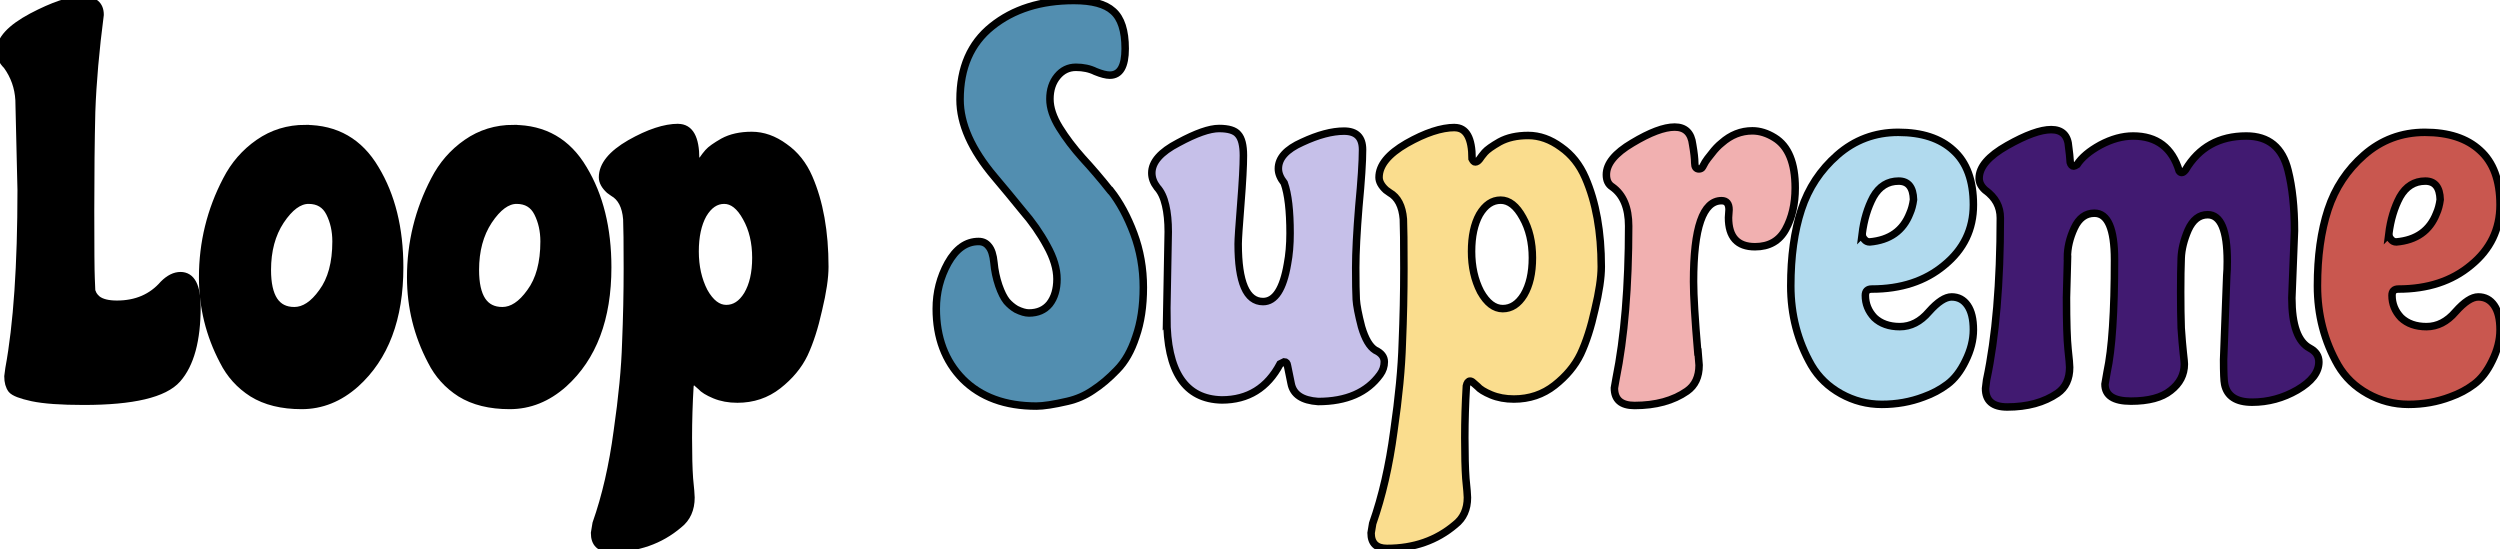
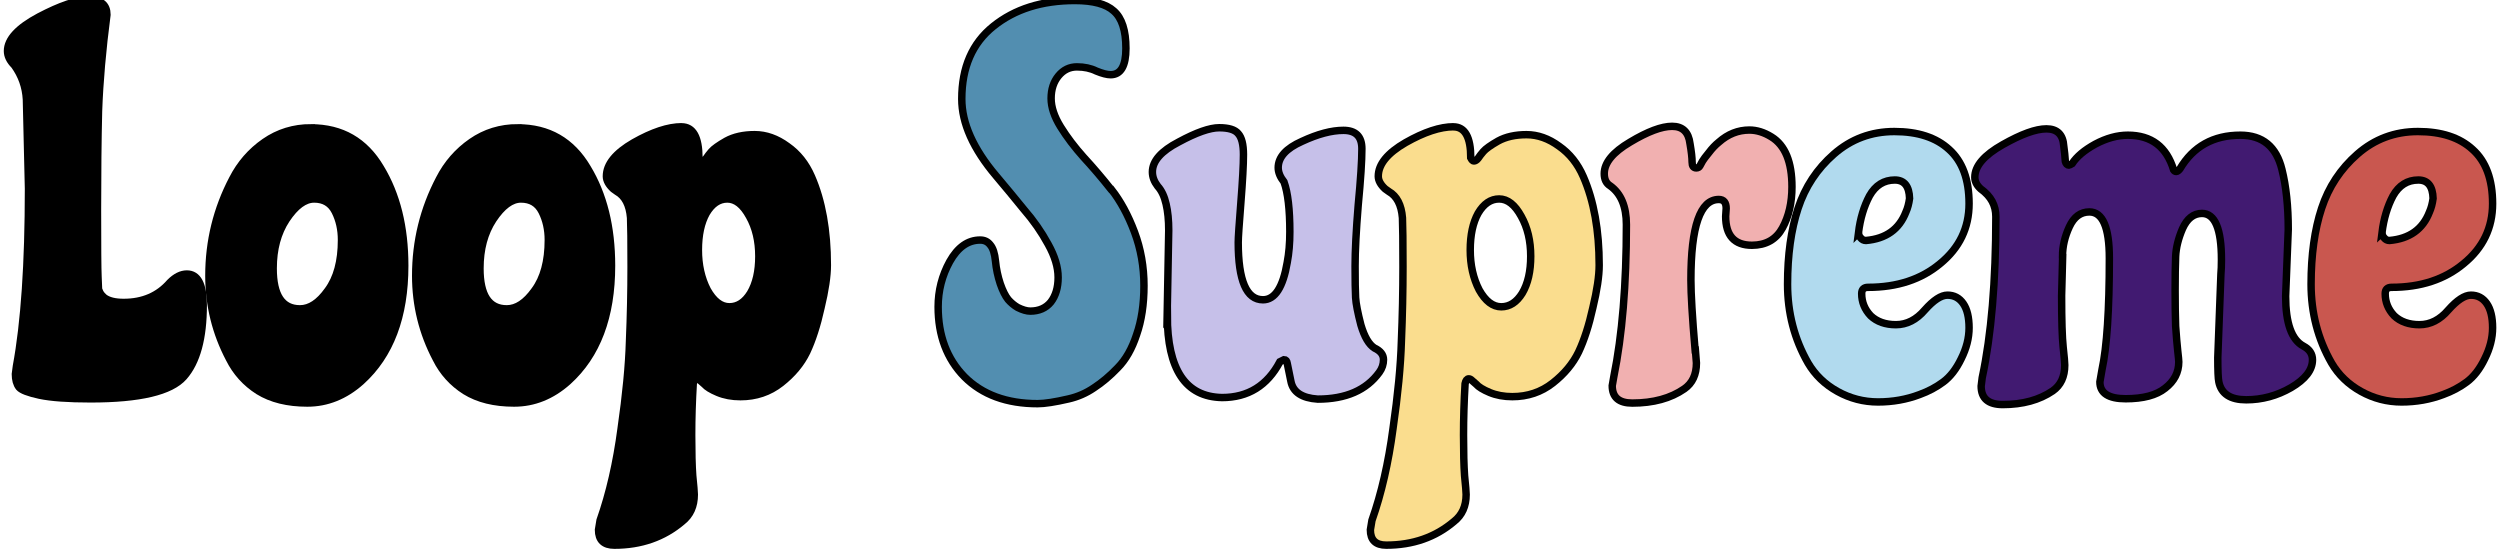
- <svg xmlns="http://www.w3.org/2000/svg" version="1.1" viewBox="0 0 33.323 7.31">
-   <g transform="translate(-.027314 -.030164)" stroke-width=".1" stroke="black" aria-label="Loop Supreme">
-     <path d="m2.652 4.122q0 0.663-0.261 0.96-0.261 0.296-1.249 0.296-0.452 0-0.684-0.049-0.226-0.049-0.275-0.106-0.049-0.064-0.049-0.176l0.014-0.106q0.162-0.875 0.162-2.378l-0.028-1.199q-0.014-0.254-0.162-0.459-0.092-0.092-0.092-0.191 0-0.233 0.423-0.459 0.43-0.226 0.67-0.226 0.24 0 0.24 0.198-0.092 0.706-0.113 1.291-0.014 0.579-0.014 1.326 0 0.741 0.007 0.896 0.007 0.155 0.007 0.169 0.007 0.014 0.021 0.049 0.021 0.035 0.056 0.064 0.085 0.064 0.261 0.064 0.388 0 0.621-0.268 0.113-0.113 0.226-0.113 0.219 0 0.219 0.416z" />
-     <path d="m4.098 1.745q0.614 0 0.931 0.536 0.325 0.536 0.325 1.312 0 1.023-0.586 1.552-0.325 0.289-0.72 0.289-0.395 0-0.656-0.162-0.254-0.162-0.388-0.43-0.275-0.522-0.275-1.115 0-0.691 0.318-1.298 0.155-0.303 0.43-0.494 0.275-0.191 0.621-0.191zm0.409 1.503q0-0.212-0.085-0.381-0.085-0.169-0.282-0.169-0.191 0-0.374 0.275-0.176 0.268-0.176 0.656 0 0.543 0.36 0.543 0.198 0 0.374-0.247 0.183-0.247 0.183-0.677z" />
-     <path d="m6.871 1.745q0.614 0 0.931 0.536 0.325 0.536 0.325 1.312 0 1.023-0.586 1.552-0.325 0.289-0.72 0.289t-0.656-0.162q-0.254-0.162-0.388-0.43-0.275-0.522-0.275-1.115 0-0.691 0.318-1.298 0.155-0.303 0.43-0.494 0.275-0.191 0.621-0.191zm0.409 1.503q0-0.212-0.085-0.381-0.085-0.169-0.282-0.169-0.191 0-0.374 0.275-0.176 0.268-0.176 0.656 0 0.543 0.36 0.543 0.198 0 0.374-0.247 0.183-0.247 0.183-0.677z" />
-     <path d="m9.066 1.731q0.233 0 0.233 0.416 0.021 0.042 0.042 0.042 0.028 0 0.056-0.035 0.028-0.042 0.071-0.092 0.049-0.056 0.198-0.141 0.155-0.085 0.381-0.085 0.226 0 0.437 0.155 0.212 0.148 0.325 0.409 0.212 0.487 0.212 1.185 0 0.219-0.085 0.572-0.078 0.353-0.191 0.593-0.113 0.233-0.346 0.416-0.233 0.183-0.543 0.183-0.169 0-0.303-0.056-0.134-0.056-0.183-0.113l-0.056-0.049q-0.021-0.021-0.042-0.021-0.035 0-0.049 0.064-0.021 0.353-0.021 0.691 0 0.346 0.014 0.543 0.021 0.205 0.021 0.254 0 0.233-0.162 0.36-0.374 0.318-0.91 0.318-0.212 0-0.212-0.205l0.021-0.127q0.191-0.543 0.282-1.228 0.099-0.684 0.113-1.178 0.021-0.501 0.021-0.995 0-0.501-0.007-0.656-0.021-0.261-0.183-0.353l-0.049-0.035q-0.092-0.085-0.092-0.169 0-0.24 0.367-0.452 0.374-0.212 0.642-0.212zm0.226 1.651q0 0.303 0.12 0.536 0.127 0.226 0.296 0.226 0.169 0 0.282-0.183 0.113-0.191 0.113-0.494 0-0.31-0.127-0.536-0.127-0.233-0.296-0.233t-0.282 0.191q-0.106 0.191-0.106 0.494z" />
-     <path fill="#528eb0ff" d="m14.83 2.57q0.183 0.233 0.31 0.572 0.127 0.339 0.127 0.72 0 0.374-0.099 0.656-0.092 0.282-0.254 0.445-0.155 0.162-0.318 0.268-0.155 0.106-0.339 0.148-0.275 0.064-0.416 0.064-0.621 0-0.981-0.36-0.353-0.36-0.353-0.938 0-0.325 0.155-0.607 0.162-0.289 0.409-0.289 0.085 0 0.134 0.064 0.056 0.064 0.071 0.219 0.014 0.155 0.064 0.303 0.049 0.141 0.106 0.212 0.056 0.064 0.127 0.106 0.099 0.049 0.169 0.049 0.176 0 0.275-0.12 0.099-0.127 0.099-0.332t-0.134-0.445q-0.134-0.247-0.325-0.466-0.183-0.226-0.374-0.452-0.459-0.543-0.459-1.03 0-0.635 0.423-0.974 0.43-0.346 1.094-0.346 0.367 0 0.522 0.141 0.162 0.141 0.162 0.501 0 0.353-0.205 0.353-0.071 0-0.191-0.049-0.113-0.056-0.261-0.056-0.148 0-0.247 0.12-0.099 0.12-0.099 0.303 0 0.176 0.127 0.381t0.31 0.409q0.183 0.198 0.367 0.43z" />
-     <path fill="#c6c0e9ff" d="m15.578 4.263 0.021-1.143q0-0.205-0.035-0.353-0.035-0.155-0.113-0.24-0.071-0.092-0.071-0.191 0-0.219 0.353-0.402 0.353-0.191 0.543-0.191t0.254 0.078q0.071 0.078 0.071 0.282 0 0.205-0.035 0.649-0.035 0.437-0.035 0.529 0 0.769 0.332 0.769 0.24 0 0.325-0.501 0.035-0.183 0.035-0.409 0-0.452-0.078-0.67-0.078-0.099-0.078-0.191 0-0.212 0.318-0.353 0.318-0.148 0.557-0.148 0.247 0 0.247 0.247 0 0.24-0.049 0.755-0.042 0.515-0.042 0.818 0 0.296 0.007 0.423 0.007 0.12 0.071 0.367 0.071 0.24 0.183 0.31 0.12 0.056 0.12 0.155 0 0.092-0.056 0.169-0.261 0.36-0.826 0.36-0.318-0.021-0.36-0.24l-0.049-0.24q-0.007-0.049-0.042-0.049l-0.056 0.028q-0.254 0.48-0.776 0.48-0.734-0.014-0.734-1.101z" />
-     <path fill="#fadd8eff" d="m19.416 1.731q0.233 0 0.233 0.416 0.021 0.042 0.042 0.042 0.028 0 0.056-0.035 0.028-0.042 0.071-0.092 0.049-0.056 0.198-0.141 0.155-0.085 0.381-0.085t0.437 0.155q0.212 0.148 0.325 0.409 0.212 0.487 0.212 1.185 0 0.219-0.085 0.572-0.078 0.353-0.191 0.593-0.113 0.233-0.346 0.416-0.233 0.183-0.543 0.183-0.169 0-0.303-0.056-0.134-0.056-0.183-0.113l-0.056-0.049q-0.021-0.021-0.042-0.021-0.035 0-0.049 0.064-0.021 0.353-0.021 0.691 0 0.346 0.014 0.543 0.021 0.205 0.021 0.254 0 0.233-0.162 0.36-0.374 0.318-0.91 0.318-0.212 0-0.212-0.205l0.021-0.127q0.191-0.543 0.282-1.228 0.099-0.684 0.113-1.178 0.021-0.501 0.021-0.995 0-0.501-0.007-0.656-0.021-0.261-0.183-0.353l-0.049-0.035q-0.092-0.085-0.092-0.169 0-0.24 0.367-0.452 0.374-0.212 0.642-0.212zm0.226 1.651q0 0.303 0.12 0.536 0.127 0.226 0.296 0.226t0.282-0.183q0.113-0.191 0.113-0.494 0-0.31-0.127-0.536-0.127-0.233-0.296-0.233-0.169 0-0.282 0.191-0.106 0.191-0.106 0.494z" />
-     <path fill="#f1b0b0ff" d="m22.661 4.722 0.014 0.176q0 0.233-0.162 0.346-0.275 0.191-0.699 0.191-0.268 0-0.268-0.233l0.021-0.12q0.169-0.833 0.169-2.039 0-0.367-0.219-0.522-0.078-0.049-0.078-0.162 0-0.219 0.346-0.423 0.353-0.212 0.564-0.212 0.212 0 0.24 0.233 0.028 0.162 0.028 0.247 0 0.078 0.056 0.078 0.035 0 0.049-0.028 0.021-0.035 0.035-0.064 0.021-0.035 0.085-0.113 0.064-0.085 0.134-0.141 0.183-0.162 0.409-0.162 0.148 0 0.296 0.092 0.275 0.169 0.275 0.67 0 0.318-0.127 0.55-0.127 0.233-0.409 0.233-0.353 0-0.353-0.388l0.007-0.106q0-0.12-0.099-0.12-0.374 0-0.374 1.079 0 0.282 0.056 0.938z" />
-     <path fill="#b1daeeff" d="m24.849 3.149q0 0.042 0.028 0.071 0.028 0.035 0.071 0.035 0.402-0.035 0.536-0.381 0.035-0.078 0.049-0.183-0.007-0.247-0.198-0.247-0.219 0-0.339 0.212-0.113 0.212-0.148 0.494zm0.48-1.355q0.473 0 0.734 0.24 0.268 0.24 0.268 0.727 0 0.487-0.388 0.804-0.381 0.318-0.967 0.318-0.085 0-0.085 0.085 0 0.169 0.12 0.296 0.127 0.12 0.339 0.12 0.219 0 0.388-0.198 0.176-0.198 0.303-0.198 0.134 0 0.212 0.113 0.078 0.113 0.078 0.325 0 0.205-0.106 0.416-0.099 0.205-0.24 0.31-0.141 0.106-0.318 0.169-0.261 0.099-0.557 0.099-0.289 0-0.543-0.141-0.254-0.141-0.395-0.381-0.275-0.48-0.275-1.058 0-0.586 0.141-1.016 0.141-0.43 0.48-0.727 0.346-0.303 0.811-0.303z" />
-     <path fill="#411a71ff" d="m27.586 3.466-0.014 0.529q0 0.494 0.021 0.691 0.021 0.191 0.021 0.24 0 0.233-0.162 0.346-0.268 0.183-0.67 0.183-0.289 0-0.289-0.247l0.014-0.113q0.183-0.861 0.183-2.159 0-0.113-0.049-0.205-0.049-0.092-0.155-0.169-0.078-0.071-0.078-0.155 0-0.226 0.374-0.437 0.374-0.212 0.586-0.212 0.219 0 0.233 0.233 0.014 0.099 0.021 0.205 0.014 0.049 0.049 0.049 0.007 0 0.042-0.021 0.092-0.141 0.31-0.261 0.226-0.12 0.437-0.12 0.473 0 0.614 0.466 0.014 0.021 0.035 0.021t0.049-0.035q0.268-0.452 0.811-0.452 0.445 0 0.557 0.459 0.085 0.339 0.085 0.804l-0.035 0.896q0 0.543 0.24 0.67 0.12 0.064 0.12 0.183 0 0.205-0.289 0.374-0.282 0.162-0.6 0.162t-0.367-0.24q-0.014-0.064-0.014-0.325l0.042-1.122q0.007-0.071 0.007-0.191 0-0.621-0.261-0.621-0.169 0-0.261 0.205-0.085 0.198-0.092 0.374-0.007 0.176-0.007 0.452t0.007 0.48q0.014 0.205 0.028 0.332 0.014 0.12 0.014 0.148 0 0.212-0.183 0.353-0.176 0.141-0.529 0.141-0.346 0-0.346-0.226l0.028-0.162q0.099-0.459 0.099-1.496 0-0.621-0.268-0.621-0.176 0-0.268 0.198-0.092 0.198-0.092 0.395z" />
-     <path fill="#c9574fff" d="m31.869 3.149q0 0.042 0.028 0.071 0.028 0.035 0.071 0.035 0.402-0.035 0.536-0.381 0.035-0.078 0.049-0.183-0.007-0.247-0.198-0.247-0.219 0-0.339 0.212-0.113 0.212-0.148 0.494zm0.48-1.355q0.473 0 0.734 0.24 0.268 0.24 0.268 0.727 0 0.487-0.388 0.804-0.381 0.318-0.967 0.318-0.085 0-0.085 0.085 0 0.169 0.12 0.296 0.127 0.12 0.339 0.12 0.219 0 0.388-0.198 0.176-0.198 0.303-0.198 0.134 0 0.212 0.113 0.078 0.113 0.078 0.325 0 0.205-0.106 0.416-0.099 0.205-0.24 0.31-0.141 0.106-0.318 0.169-0.261 0.099-0.557 0.099-0.289 0-0.543-0.141t-0.395-0.381q-0.275-0.48-0.275-1.058 0-0.586 0.141-1.016 0.141-0.43 0.48-0.727 0.346-0.303 0.811-0.303z" />
+ <svg xmlns="http://www.w3.org/2000/svg" version="1.1" viewBox="-0.1 0 33.523 7.41">
+   <g transform="translate(-.027314 -.030164)">
+     <g stroke-width=".1" stroke="black" aria-label="Loop Supreme">
+       <path d="m2.652 4.122q0 0.663-0.261 0.96-0.261 0.296-1.249 0.296-0.452 0-0.684-0.049-0.226-0.049-0.275-0.106-0.049-0.064-0.049-0.176l0.014-0.106q0.162-0.875 0.162-2.378l-0.028-1.199q-0.014-0.254-0.162-0.459-0.092-0.092-0.092-0.191 0-0.233 0.423-0.459 0.43-0.226 0.67-0.226t0.24 0.198q-0.092 0.706-0.113 1.291-0.014 0.579-0.014 1.326 0 0.741 0.007 0.896 0.007 0.155 0.007 0.169 0.007 0.014 0.021 0.049 0.021 0.035 0.056 0.064 0.085 0.064 0.261 0.064 0.388 0 0.621-0.268 0.113-0.113 0.226-0.113 0.219 0 0.219 0.416z" />
+       <path d="m4.098 1.745q0.614 0 0.931 0.536 0.325 0.536 0.325 1.312 0 1.023-0.586 1.552-0.325 0.289-0.72 0.289t-0.656-0.162q-0.254-0.162-0.388-0.43-0.275-0.522-0.275-1.115 0-0.691 0.318-1.298 0.155-0.303 0.43-0.494t0.621-0.191zm0.409 1.503q0-0.212-0.085-0.381-0.085-0.169-0.282-0.169-0.191 0-0.374 0.275-0.176 0.268-0.176 0.656 0 0.543 0.36 0.543 0.198 0 0.374-0.247 0.183-0.247 0.183-0.677z" />
+       <path d="m6.871 1.745q0.614 0 0.931 0.536 0.325 0.536 0.325 1.312 0 1.023-0.586 1.552-0.325 0.289-0.72 0.289t-0.656-0.162q-0.254-0.162-0.388-0.43-0.275-0.522-0.275-1.115 0-0.691 0.318-1.298 0.155-0.303 0.43-0.494t0.621-0.191zm0.409 1.503q0-0.212-0.085-0.381-0.085-0.169-0.282-0.169-0.191 0-0.374 0.275-0.176 0.268-0.176 0.656 0 0.543 0.36 0.543 0.198 0 0.374-0.247 0.183-0.247 0.183-0.677z" />
+       <path d="m9.066 1.731q0.233 0 0.233 0.416 0.021 0.042 0.042 0.042 0.028 0 0.056-0.035 0.028-0.042 0.071-0.092 0.049-0.056 0.198-0.141 0.155-0.085 0.381-0.085t0.437 0.155q0.212 0.148 0.325 0.409 0.212 0.487 0.212 1.185 0 0.219-0.085 0.572-0.078 0.353-0.191 0.593-0.113 0.233-0.346 0.416-0.233 0.183-0.543 0.183-0.169 0-0.303-0.056-0.134-0.056-0.183-0.113l-0.056-0.049q-0.021-0.021-0.042-0.021-0.035 0-0.049 0.064-0.021 0.353-0.021 0.691 0 0.346 0.014 0.543 0.021 0.205 0.021 0.254 0 0.233-0.162 0.36-0.374 0.318-0.91 0.318-0.212 0-0.212-0.205l0.021-0.127q0.191-0.543 0.282-1.228 0.099-0.684 0.113-1.178 0.021-0.501 0.021-0.995 0-0.501-0.007-0.656-0.021-0.261-0.183-0.353l-0.049-0.035q-0.092-0.085-0.092-0.169 0-0.24 0.367-0.452 0.374-0.212 0.642-0.212zm0.226 1.651q0 0.303 0.12 0.536 0.127 0.226 0.296 0.226t0.282-0.183q0.113-0.191 0.113-0.494 0-0.31-0.127-0.536-0.127-0.233-0.296-0.233t-0.282 0.191q-0.106 0.191-0.106 0.494z" />
+       <path fill="#528eb0ff" d="m14.83 2.57q0.183 0.233 0.31 0.572t0.127 0.72q0 0.374-0.099 0.656-0.092 0.282-0.254 0.445-0.155 0.162-0.318 0.268-0.155 0.106-0.339 0.148-0.275 0.064-0.416 0.064-0.621 0-0.981-0.36-0.353-0.36-0.353-0.938 0-0.325 0.155-0.607 0.162-0.289 0.409-0.289 0.085 0 0.134 0.064 0.056 0.064 0.071 0.219t0.064 0.303q0.049 0.141 0.106 0.212 0.056 0.064 0.127 0.106 0.099 0.049 0.169 0.049 0.176 0 0.275-0.12 0.099-0.127 0.099-0.332t-0.134-0.445q-0.134-0.247-0.325-0.466-0.183-0.226-0.374-0.452-0.459-0.543-0.459-1.03 0-0.635 0.423-0.974 0.43-0.346 1.094-0.346 0.367 0 0.522 0.141 0.162 0.141 0.162 0.501 0 0.353-0.205 0.353-0.071 0-0.191-0.049-0.113-0.056-0.261-0.056t-0.247 0.12q-0.099 0.12-0.099 0.303 0 0.176 0.127 0.381t0.31 0.409q0.183 0.198 0.367 0.43z" />
+       <path fill="#c6c0e9ff" d="m15.578 4.263 0.021-1.143q0-0.205-0.035-0.353-0.035-0.155-0.113-0.24-0.071-0.092-0.071-0.191 0-0.219 0.353-0.402 0.353-0.191 0.543-0.191t0.254 0.078q0.071 0.078 0.071 0.282 0 0.205-0.035 0.649-0.035 0.437-0.035 0.529 0 0.769 0.332 0.769 0.24 0 0.325-0.501 0.035-0.183 0.035-0.409 0-0.452-0.078-0.67-0.078-0.099-0.078-0.191 0-0.212 0.318-0.353 0.318-0.148 0.557-0.148 0.247 0 0.247 0.247 0 0.24-0.049 0.755-0.042 0.515-0.042 0.818 0 0.296 0.007 0.423 0.007 0.12 0.071 0.367 0.071 0.24 0.183 0.31 0.12 0.056 0.12 0.155 0 0.092-0.056 0.169-0.261 0.36-0.826 0.36-0.318-0.021-0.36-0.24l-0.049-0.24q-0.007-0.049-0.042-0.049l-0.056 0.028q-0.254 0.48-0.776 0.48-0.734-0.014-0.734-1.101z" />
+       <path fill="#fadd8eff" d="m19.416 1.731q0.233 0 0.233 0.416 0.021 0.042 0.042 0.042 0.028 0 0.056-0.035 0.028-0.042 0.071-0.092 0.049-0.056 0.198-0.141 0.155-0.085 0.381-0.085t0.437 0.155q0.212 0.148 0.325 0.409 0.212 0.487 0.212 1.185 0 0.219-0.085 0.572-0.078 0.353-0.191 0.593-0.113 0.233-0.346 0.416-0.233 0.183-0.543 0.183-0.169 0-0.303-0.056-0.134-0.056-0.183-0.113l-0.056-0.049q-0.021-0.021-0.042-0.021-0.035 0-0.049 0.064-0.021 0.353-0.021 0.691 0 0.346 0.014 0.543 0.021 0.205 0.021 0.254 0 0.233-0.162 0.36-0.374 0.318-0.91 0.318-0.212 0-0.212-0.205l0.021-0.127q0.191-0.543 0.282-1.228 0.099-0.684 0.113-1.178 0.021-0.501 0.021-0.995 0-0.501-0.007-0.656-0.021-0.261-0.183-0.353l-0.049-0.035q-0.092-0.085-0.092-0.169 0-0.24 0.367-0.452 0.374-0.212 0.642-0.212zm0.226 1.651q0 0.303 0.12 0.536 0.127 0.226 0.296 0.226t0.282-0.183q0.113-0.191 0.113-0.494 0-0.31-0.127-0.536-0.127-0.233-0.296-0.233t-0.282 0.191q-0.106 0.191-0.106 0.494z" />
+       <path fill="#f1b0b0ff" d="m22.661 4.722 0.014 0.176q0 0.233-0.162 0.346-0.275 0.191-0.699 0.191-0.268 0-0.268-0.233l0.021-0.12q0.169-0.833 0.169-2.039 0-0.367-0.219-0.522-0.078-0.049-0.078-0.162 0-0.219 0.346-0.423 0.353-0.212 0.564-0.212 0.212 0 0.24 0.233 0.028 0.162 0.028 0.247 0 0.078 0.056 0.078 0.035 0 0.049-0.028 0.021-0.035 0.035-0.064 0.021-0.035 0.085-0.113 0.064-0.085 0.134-0.141 0.183-0.162 0.409-0.162 0.148 0 0.296 0.092 0.275 0.169 0.275 0.67 0 0.318-0.127 0.55t-0.409 0.233q-0.353 0-0.353-0.388l0.007-0.106q0-0.12-0.099-0.12-0.374 0-0.374 1.079 0 0.282 0.056 0.938z" />
+       <path fill="#b1daeeff" d="m24.849 3.149q0 0.042 0.028 0.071 0.028 0.035 0.071 0.035 0.402-0.035 0.536-0.381 0.035-0.078 0.049-0.183-0.007-0.247-0.198-0.247-0.219 0-0.339 0.212-0.113 0.212-0.148 0.494zm0.48-1.355q0.473 0 0.734 0.24 0.268 0.24 0.268 0.727t-0.388 0.804q-0.381 0.318-0.967 0.318-0.085 0-0.085 0.085 0 0.169 0.12 0.296 0.127 0.12 0.339 0.12 0.219 0 0.388-0.198 0.176-0.198 0.303-0.198 0.134 0 0.212 0.113t0.078 0.325q0 0.205-0.106 0.416-0.099 0.205-0.24 0.31t-0.318 0.169q-0.261 0.099-0.557 0.099-0.289 0-0.543-0.141t-0.395-0.381q-0.275-0.48-0.275-1.058 0-0.586 0.141-1.016t0.48-0.727q0.346-0.303 0.811-0.303z" />
+       <path fill="#411a71ff" d="m27.586 3.466-0.014 0.529q0 0.494 0.021 0.691 0.021 0.191 0.021 0.24 0 0.233-0.162 0.346-0.268 0.183-0.67 0.183-0.289 0-0.289-0.247l0.014-0.113q0.183-0.861 0.183-2.159 0-0.113-0.049-0.205-0.049-0.092-0.155-0.169-0.078-0.071-0.078-0.155 0-0.226 0.374-0.437 0.374-0.212 0.586-0.212 0.219 0 0.233 0.233 0.014 0.099 0.021 0.205 0.014 0.049 0.049 0.049 0.007 0 0.042-0.021 0.092-0.141 0.31-0.261 0.226-0.12 0.437-0.12 0.473 0 0.614 0.466 0.014 0.021 0.035 0.021t0.049-0.035q0.268-0.452 0.811-0.452 0.445 0 0.557 0.459 0.085 0.339 0.085 0.804l-0.035 0.896q0 0.543 0.24 0.67 0.12 0.064 0.12 0.183 0 0.205-0.289 0.374-0.282 0.162-0.6 0.162t-0.367-0.24q-0.014-0.064-0.014-0.325l0.042-1.122q0.007-0.071 0.007-0.191 0-0.621-0.261-0.621-0.169 0-0.261 0.205-0.085 0.198-0.092 0.374-0.007 0.176-0.007 0.452t0.007 0.48q0.014 0.205 0.028 0.332 0.014 0.12 0.014 0.148 0 0.212-0.183 0.353-0.176 0.141-0.529 0.141-0.346 0-0.346-0.226l0.028-0.162q0.099-0.459 0.099-1.496 0-0.621-0.268-0.621-0.176 0-0.268 0.198t-0.092 0.395z" />
+       <path fill="#c9574fff" d="m31.869 3.149q0 0.042 0.028 0.071 0.028 0.035 0.071 0.035 0.402-0.035 0.536-0.381 0.035-0.078 0.049-0.183-0.007-0.247-0.198-0.247-0.219 0-0.339 0.212-0.113 0.212-0.148 0.494zm0.48-1.355q0.473 0 0.734 0.24 0.268 0.24 0.268 0.727t-0.388 0.804q-0.381 0.318-0.967 0.318-0.085 0-0.085 0.085 0 0.169 0.12 0.296 0.127 0.12 0.339 0.12 0.219 0 0.388-0.198 0.176-0.198 0.303-0.198 0.134 0 0.212 0.113t0.078 0.325q0 0.205-0.106 0.416-0.099 0.205-0.24 0.31t-0.318 0.169q-0.261 0.099-0.557 0.099-0.289 0-0.543-0.141t-0.395-0.381q-0.275-0.48-0.275-1.058 0-0.586 0.141-1.016t0.48-0.727q0.346-0.303 0.811-0.303z" />
+     </g>
  </g>
</svg>
